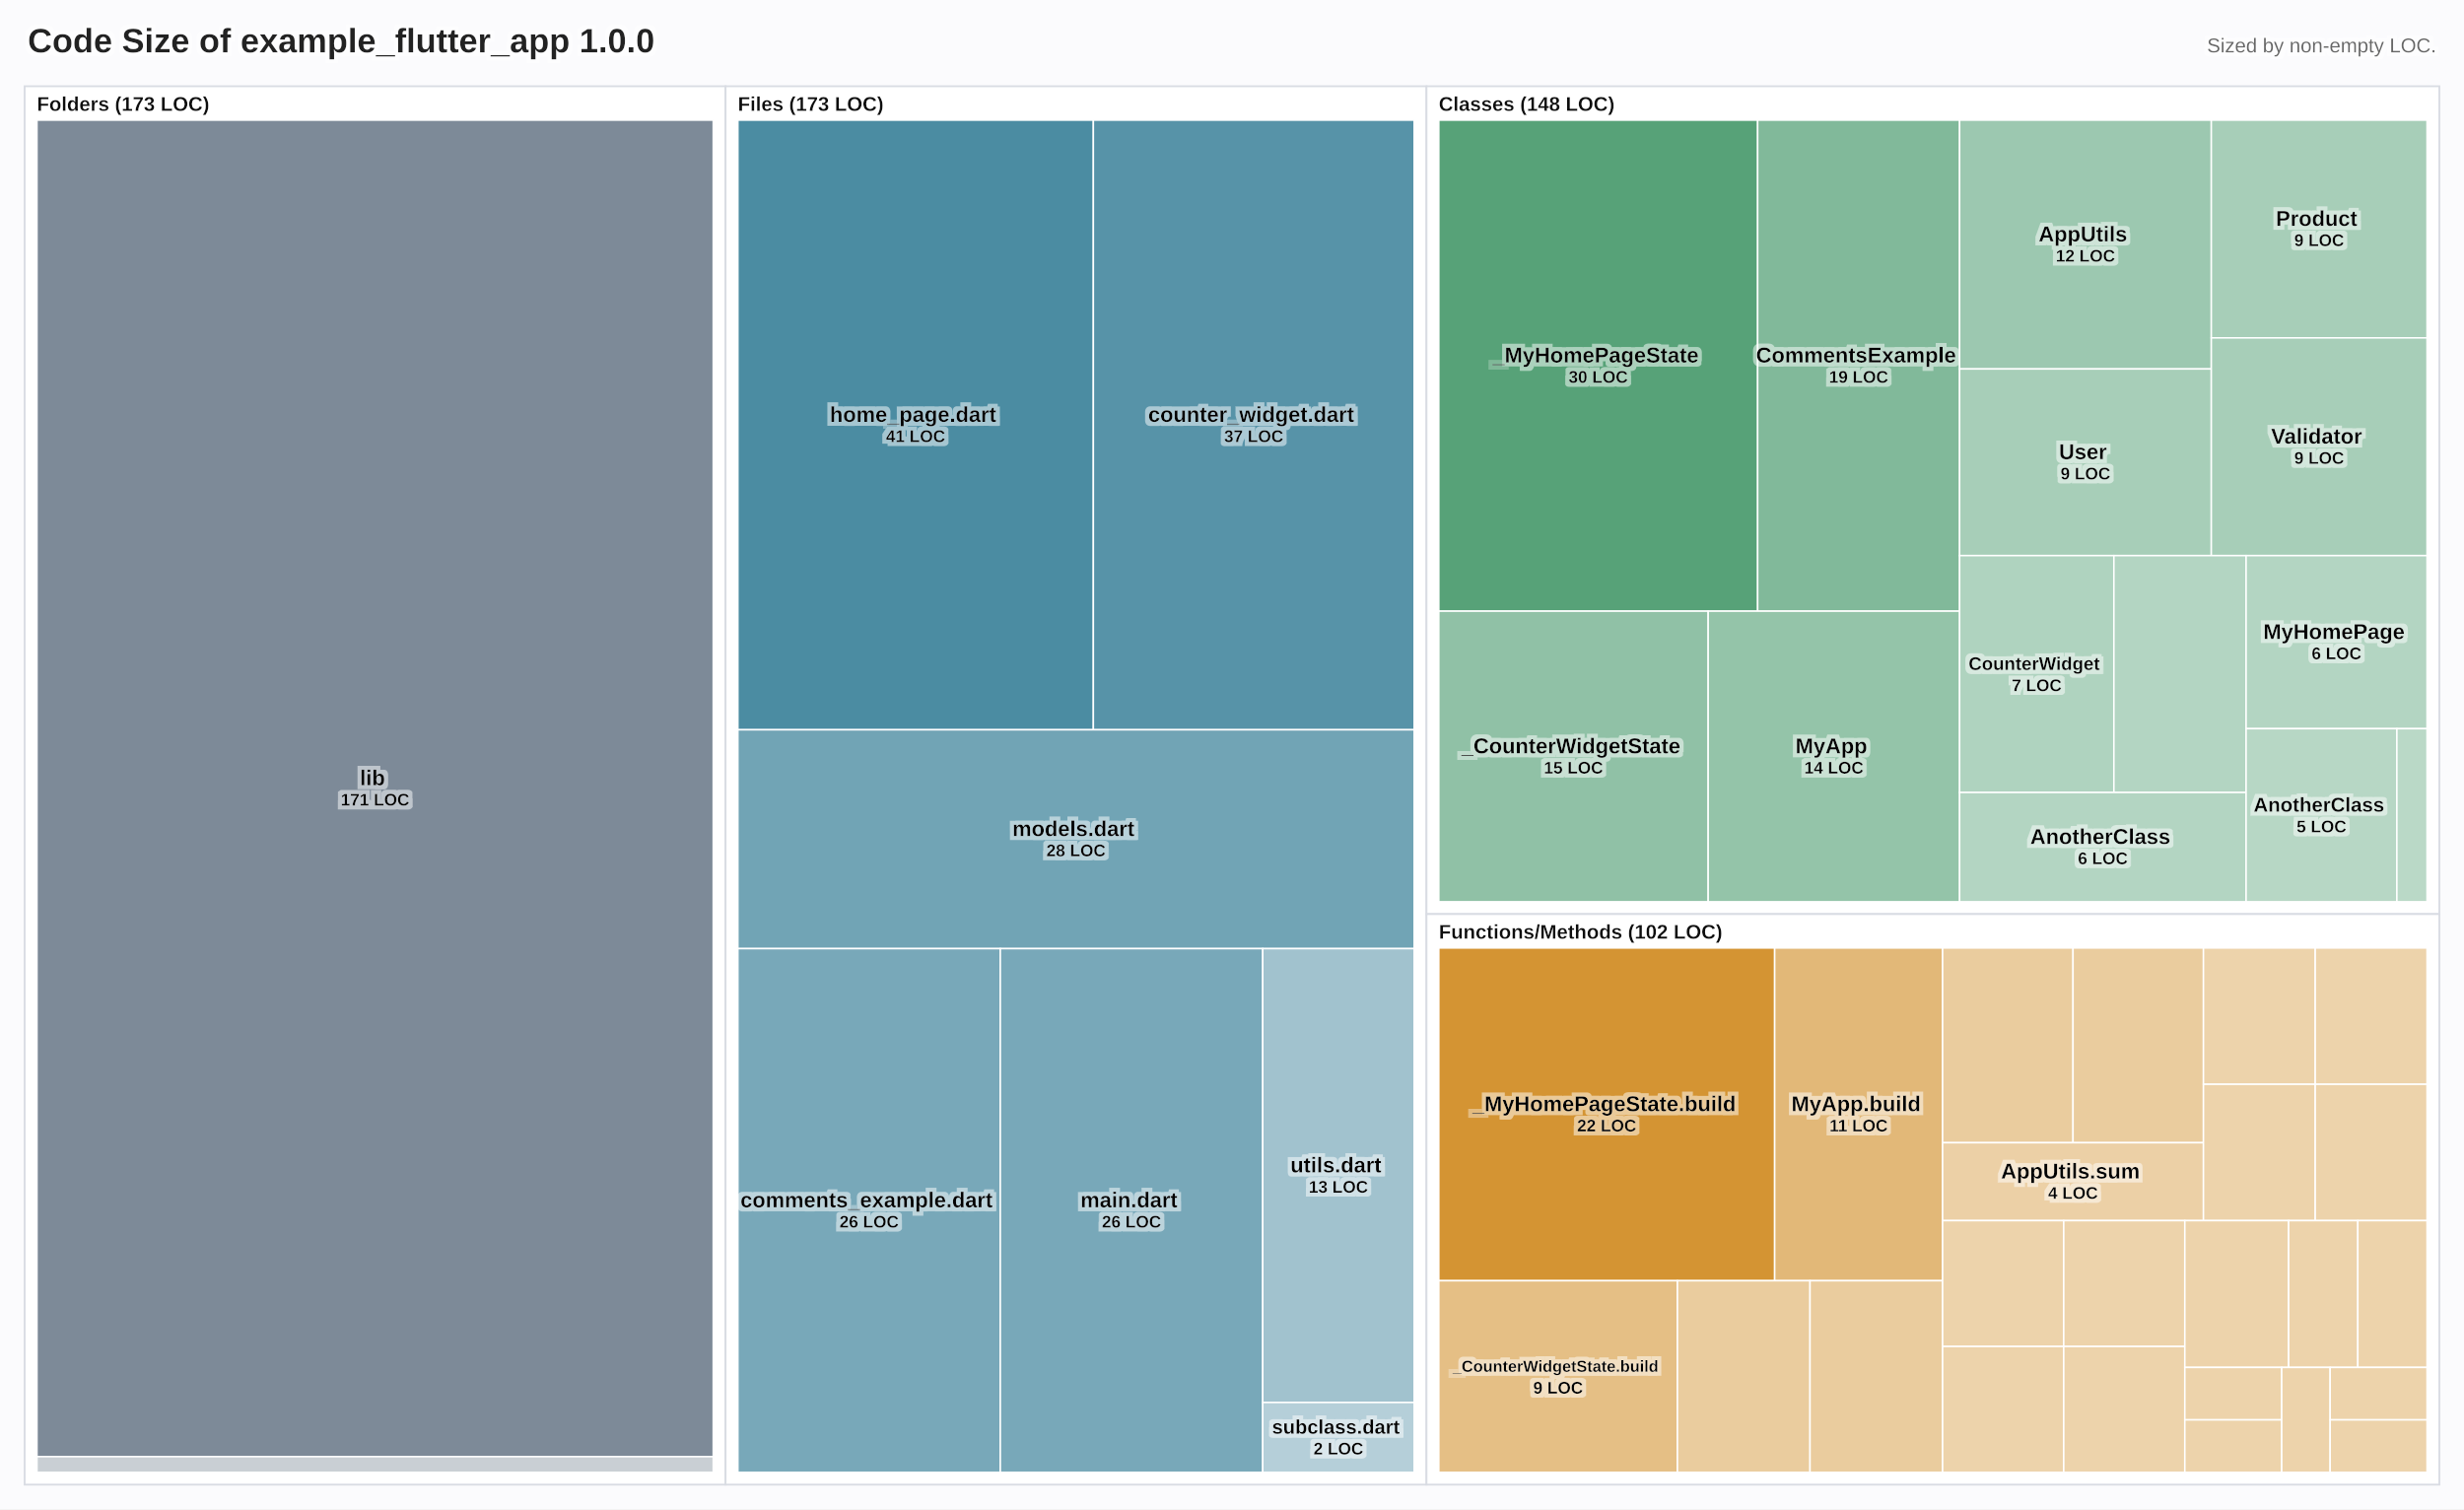
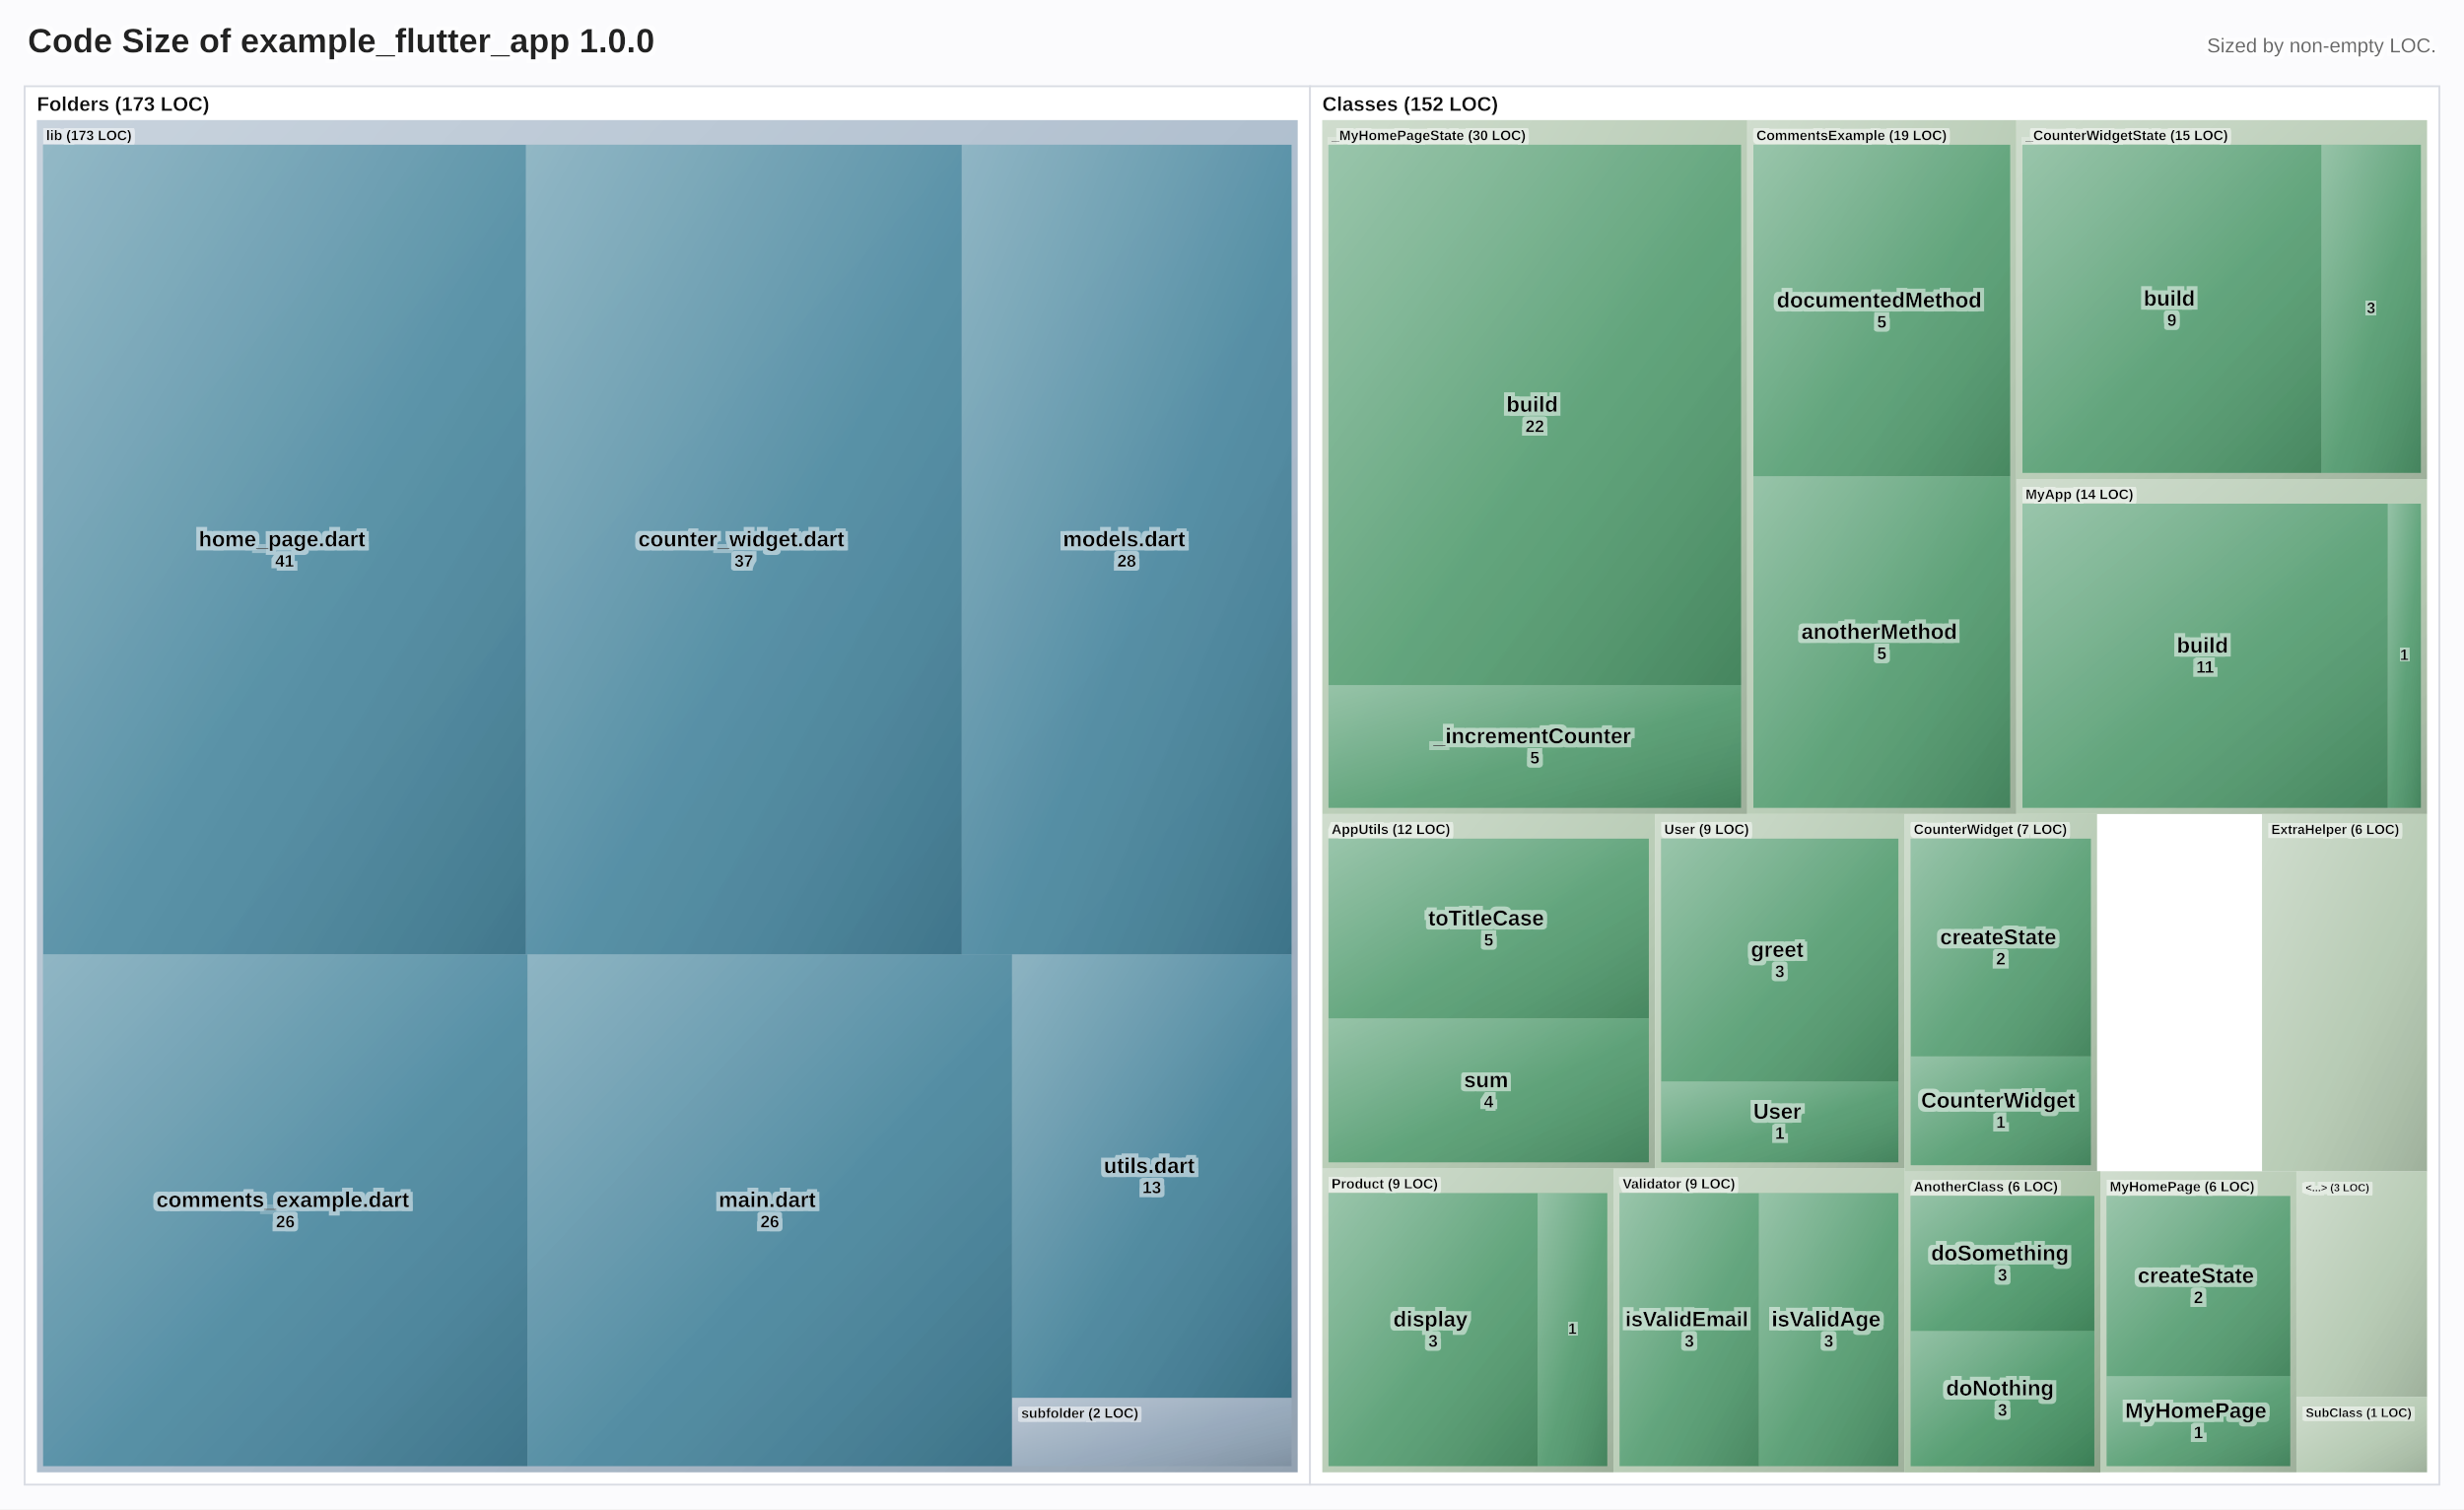
<svg xmlns="http://www.w3.org/2000/svg" width="1600.0" height="980.0" viewBox="0 0 1600.0 980.0" font-family="Arial, Helvetica, sans-serif">
  <defs>
    <filter id="whiteShadow" x="-20%" y="-20%" width="140%" height="140%">
      <feGaussianBlur in="SourceAlpha" stdDeviation="3" />
      <feOffset dx="0" dy="0" result="offsetblur" />
      <feFlood flood-color="white" flood-opacity="1" />
      <feComposite in2="offsetblur" operator="in" />
      <feMerge>
        <feMergeNode />
        <feMergeNode in="SourceGraphic" />
      </feMerge>
    </filter>
    <filter id="hierarchicalShadow" x="-20%" y="-20%" width="140%" height="140%">
      <feGaussianBlur in="SourceAlpha" stdDeviation="5" />
      <feOffset dx="2" dy="2" result="offsetblur" />
      <feFlood flood-color="rgba(0,0,0,0.1)" flood-opacity="0.8" />
      <feComposite in2="offsetblur" operator="in" />
      <feMerge>
        <feMergeNode />
        <feMergeNode in="SourceGraphic" />
      </feMerge>
    </filter>
    <filter id="outlineWhite">
      <feMorphology in="SourceAlpha" result="DILATED" operator="dilate" radius="2" />
      <feFlood flood-color="white" flood-opacity="0.5" result="WHITE" />
      <feComposite in="WHITE" in2="DILATED" operator="in" result="OUTLINE" />
      <feMerge>
        <feMergeNode in="OUTLINE" />
        <feMergeNode in="SourceGraphic" />
      </feMerge>
    </filter>
    <linearGradient id="horizontalGradient" x1="0%" y1="0%" x2="100%" y2="0%">
      <stop offset="0%" stop-color="#28a745" />
      <stop offset="100%" stop-color="#007bff" />
    </linearGradient>
    <linearGradient id="verticalGradient" x1="0%" y1="0%" x2="0%" y2="100%">
      <stop offset="0%" stop-color="#28a745" />
      <stop offset="100%" stop-color="#007bff" />
    </linearGradient>
  </defs>
+   <defs>
+     <linearGradient id="codeSizeInnerTileDiagonalGradient" x1="0%" y1="0%" x2="100%" y2="100%">
+       <stop offset="0%" stop-color="#ffffff" stop-opacity="0.38" />
+       <stop offset="55%" stop-color="#ffffff" stop-opacity="0.08" />
+       <stop offset="100%" stop-color="#000000" stop-opacity="0.12" />
+     </linearGradient>
+   </defs>
  <rect width="100%" height="100%" fill="#fbfbfd" />
  <text x="18.0" y="34.0" font-size="22" font-weight="700" fill="#222" filter="url(#outlineWhite)">Code Size of example_flutter_app 1.0.0</text>
  <text x="1582.0" y="34.0" text-anchor="end" font-size="13" fill="#666" filter="url(#outlineWhite)">Sized by non-empty LOC.</text>
-   <rect x="16.0" y="56.0" width="455.141" height="908.0" fill="#ffffff" stroke="#d9dce3" stroke-width="1.2" />
+   <rect x="16.0" y="56.0" width="834.658" height="908.0" fill="#ffffff" stroke="#d9dce3" stroke-width="1.2" />
  <text x="24.0" y="72.0" font-size="13" font-weight="700" fill="#111" filter="url(#outlineWhite)">Folders (173 LOC)</text>
  <g>
-     <rect x="24.0" y="78.0" width="439.141" height="867.85" fill="#5d6d7e" fill-opacity="0.80" stroke="#ffffff" stroke-width="1" />
-     <text x="243.57" y="511.925" text-anchor="middle" dominant-baseline="middle" fill="#000" filter="url(#outlineWhite)" font-weight="700">
-       <tspan x="243.57" dy="-6.0" font-size="14.00" font-weight="700">lib</tspan>
-       <tspan x="243.57" dy="14.0" font-size="11.00" font-weight="700">171 LOC</tspan>
-     </text>
-   </g>
-   <g>
-     <rect x="24.0" y="945.85" width="439.141" height="10.15" fill="#5d6d7e" fill-opacity="0.33" stroke="#ffffff" stroke-width="1" />
-   </g>
-   <rect x="471.141" y="56.0" width="455.141" height="908.0" fill="#ffffff" stroke="#d9dce3" stroke-width="1.2" />
-   <text x="479.141" y="72.0" font-size="13" font-weight="700" fill="#111" filter="url(#outlineWhite)">Files (173 LOC)</text>
-   <g>
-     <rect x="479.141" y="78.0" width="230.83" height="395.861" fill="#1f6f8b" fill-opacity="0.80" stroke="#ffffff" stroke-width="1" />
-     <text x="594.556" y="275.931" text-anchor="middle" dominant-baseline="middle" fill="#000" filter="url(#outlineWhite)" font-weight="700">
-       <tspan x="594.556" dy="-6.0" font-size="14.00" font-weight="700">home_page.dart</tspan>
-       <tspan x="594.556" dy="14.0" font-size="11.00" font-weight="700">41 LOC</tspan>
-     </text>
-   </g>
-   <g>
-     <rect x="709.971" y="78.0" width="208.31" height="395.861" fill="#1f6f8b" fill-opacity="0.75" stroke="#ffffff" stroke-width="1" />
-     <text x="814.127" y="275.931" text-anchor="middle" dominant-baseline="middle" fill="#000" filter="url(#outlineWhite)" font-weight="700">
-       <tspan x="814.127" dy="-6.0" font-size="14.00" font-weight="700">counter_widget.dart</tspan>
-       <tspan x="814.127" dy="14.0" font-size="11.00" font-weight="700">37 LOC</tspan>
-     </text>
-   </g>
-   <g>
-     <rect x="479.141" y="473.861" width="439.141" height="142.104" fill="#1f6f8b" fill-opacity="0.63" stroke="#ffffff" stroke-width="1" />
-     <text x="698.711" y="544.913" text-anchor="middle" dominant-baseline="middle" fill="#000" filter="url(#outlineWhite)" font-weight="700">
-       <tspan x="698.711" dy="-6.0" font-size="14.00" font-weight="700">models.dart</tspan>
-       <tspan x="698.711" dy="14.0" font-size="11.00" font-weight="700">28 LOC</tspan>
-     </text>
-   </g>
-   <g>
-     <rect x="479.141" y="615.965" width="170.413" height="340.035" fill="#1f6f8b" fill-opacity="0.60" stroke="#ffffff" stroke-width="1" />
-     <text x="564.347" y="785.983" text-anchor="middle" dominant-baseline="middle" fill="#000" filter="url(#outlineWhite)" font-weight="700">
-       <tspan x="564.347" dy="-6.0" font-size="13.97" font-weight="700">comments_example.dart</tspan>
-       <tspan x="564.347" dy="14.0" font-size="11.00" font-weight="700">26 LOC</tspan>
-     </text>
-   </g>
-   <g>
-     <rect x="649.554" y="615.965" width="170.413" height="340.035" fill="#1f6f8b" fill-opacity="0.60" stroke="#ffffff" stroke-width="1" />
-     <text x="734.76" y="785.983" text-anchor="middle" dominant-baseline="middle" fill="#000" filter="url(#outlineWhite)" font-weight="700">
-       <tspan x="734.76" dy="-6.0" font-size="14.00" font-weight="700">main.dart</tspan>
-       <tspan x="734.76" dy="14.0" font-size="11.00" font-weight="700">26 LOC</tspan>
-     </text>
-   </g>
-   <g>
-     <rect x="819.967" y="615.965" width="98.315" height="294.697" fill="#1f6f8b" fill-opacity="0.42" stroke="#ffffff" stroke-width="1" />
-     <text x="869.124" y="763.314" text-anchor="middle" dominant-baseline="middle" fill="#000" filter="url(#outlineWhite)" font-weight="700">
-       <tspan x="869.124" dy="-6.0" font-size="14.00" font-weight="700">utils.dart</tspan>
-       <tspan x="869.124" dy="14.0" font-size="11.00" font-weight="700">13 LOC</tspan>
-     </text>
-   </g>
-   <g>
-     <rect x="819.967" y="910.662" width="98.315" height="45.338" fill="#1f6f8b" fill-opacity="0.33" stroke="#ffffff" stroke-width="1" />
-     <text x="869.124" y="933.331" text-anchor="middle" dominant-baseline="middle" fill="#000" filter="url(#outlineWhite)" font-weight="700">
-       <tspan x="869.124" dy="-6.0" font-size="12.87" font-weight="700">subclass.dart</tspan>
-       <tspan x="869.124" dy="14.0" font-size="11.00" font-weight="700">2 LOC</tspan>
-     </text>
-   </g>
-   <rect x="926.282" y="56.0" width="657.718" height="537.536" fill="#ffffff" stroke="#d9dce3" stroke-width="1.2" />
-   <text x="934.282" y="72.0" font-size="13" font-weight="700" fill="#111" filter="url(#outlineWhite)">Classes (148 LOC)</text>
-   <g>
-     <rect x="934.282" y="78.0" width="207.063" height="318.837" fill="#2e8b57" fill-opacity="0.80" stroke="#ffffff" stroke-width="1" />
-     <text x="1037.813" y="237.418" text-anchor="middle" dominant-baseline="middle" fill="#000" filter="url(#outlineWhite)" font-weight="700">
-       <tspan x="1037.813" dy="-6.0" font-size="14.00" font-weight="700">_MyHomePageState</tspan>
-       <tspan x="1037.813" dy="14.0" font-size="11.00" font-weight="700">30 LOC</tspan>
-     </text>
-   </g>
-   <g>
-     <rect x="1141.345" y="78.0" width="131.14" height="318.837" fill="#2e8b57" fill-opacity="0.60" stroke="#ffffff" stroke-width="1" />
-     <text x="1206.915" y="237.418" text-anchor="middle" dominant-baseline="middle" fill="#000" filter="url(#outlineWhite)" font-weight="700">
-       <tspan x="1206.915" dy="-6.0" font-size="14.00" font-weight="700">CommentsExample</tspan>
-       <tspan x="1206.915" dy="14.0" font-size="11.00" font-weight="700">19 LOC</tspan>
-     </text>
-   </g>
-   <g>
-     <rect x="934.282" y="396.837" width="174.932" height="188.699" fill="#2e8b57" fill-opacity="0.53" stroke="#ffffff" stroke-width="1" />
-     <text x="1021.748" y="491.186" text-anchor="middle" dominant-baseline="middle" fill="#000" filter="url(#outlineWhite)" font-weight="700">
-       <tspan x="1021.748" dy="-6.0" font-size="14.00" font-weight="700">_CounterWidgetState</tspan>
-       <tspan x="1021.748" dy="14.0" font-size="11.00" font-weight="700">15 LOC</tspan>
-     </text>
-   </g>
-   <g>
-     <rect x="1109.214" y="396.837" width="163.27" height="188.699" fill="#2e8b57" fill-opacity="0.51" stroke="#ffffff" stroke-width="1" />
-     <text x="1190.85" y="491.186" text-anchor="middle" dominant-baseline="middle" fill="#000" filter="url(#outlineWhite)" font-weight="700">
-       <tspan x="1190.85" dy="-6.0" font-size="14.00" font-weight="700">MyApp</tspan>
-       <tspan x="1190.85" dy="14.0" font-size="11.00" font-weight="700">14 LOC</tspan>
-     </text>
-   </g>
-   <g>
-     <rect x="1272.485" y="78.0" width="163.431" height="161.583" fill="#2e8b57" fill-opacity="0.47" stroke="#ffffff" stroke-width="1" />
-     <text x="1354.2" y="158.791" text-anchor="middle" dominant-baseline="middle" fill="#000" filter="url(#outlineWhite)" font-weight="700">
-       <tspan x="1354.2" dy="-6.0" font-size="14.00" font-weight="700">AppUtils</tspan>
-       <tspan x="1354.2" dy="14.0" font-size="11.00" font-weight="700">12 LOC</tspan>
-     </text>
-   </g>
-   <g>
-     <rect x="1272.485" y="239.583" width="163.431" height="121.187" fill="#2e8b57" fill-opacity="0.42" stroke="#ffffff" stroke-width="1" />
-     <text x="1354.2" y="300.176" text-anchor="middle" dominant-baseline="middle" fill="#000" filter="url(#outlineWhite)" font-weight="700">
-       <tspan x="1354.2" dy="-6.0" font-size="14.00" font-weight="700">User</tspan>
-       <tspan x="1354.2" dy="14.0" font-size="11.00" font-weight="700">9 LOC</tspan>
-     </text>
-   </g>
-   <g>
-     <rect x="1435.916" y="78.0" width="140.084" height="141.385" fill="#2e8b57" fill-opacity="0.42" stroke="#ffffff" stroke-width="1" />
-     <text x="1505.958" y="148.693" text-anchor="middle" dominant-baseline="middle" fill="#000" filter="url(#outlineWhite)" font-weight="700">
-       <tspan x="1505.958" dy="-6.0" font-size="14.00" font-weight="700">Product</tspan>
-       <tspan x="1505.958" dy="14.0" font-size="11.00" font-weight="700">9 LOC</tspan>
-     </text>
-   </g>
-   <g>
-     <rect x="1435.916" y="219.385" width="140.084" height="141.385" fill="#2e8b57" fill-opacity="0.42" stroke="#ffffff" stroke-width="1" />
-     <text x="1505.958" y="290.078" text-anchor="middle" dominant-baseline="middle" fill="#000" filter="url(#outlineWhite)" font-weight="700">
-       <tspan x="1505.958" dy="-6.0" font-size="14.00" font-weight="700">Validator</tspan>
-       <tspan x="1505.958" dy="14.0" font-size="11.00" font-weight="700">9 LOC</tspan>
-     </text>
-   </g>
-   <g>
-     <rect x="1272.485" y="360.77" width="100.168" height="153.787" fill="#2e8b57" fill-opacity="0.38" stroke="#ffffff" stroke-width="1" />
-     <text x="1322.568" y="437.664" text-anchor="middle" dominant-baseline="middle" fill="#000" filter="url(#outlineWhite)" font-weight="700">
-       <tspan x="1322.568" dy="-6.0" font-size="11.91" font-weight="700">CounterWidget</tspan>
-       <tspan x="1322.568" dy="14.0" font-size="11.00" font-weight="700">7 LOC</tspan>
-     </text>
-   </g>
-   <g>
-     <rect x="1372.652" y="360.77" width="85.858" height="153.787" fill="#2e8b57" fill-opacity="0.36" stroke="#ffffff" stroke-width="1" />
-   </g>
-   <g>
-     <rect x="1272.485" y="514.557" width="186.026" height="70.979" fill="#2e8b57" fill-opacity="0.36" stroke="#ffffff" stroke-width="1" />
-     <text x="1365.497" y="550.047" text-anchor="middle" dominant-baseline="middle" fill="#000" filter="url(#outlineWhite)" font-weight="700">
-       <tspan x="1365.497" dy="-6.0" font-size="14.00" font-weight="700">AnotherClass</tspan>
-       <tspan x="1365.497" dy="14.0" font-size="11.00" font-weight="700">6 LOC</tspan>
-     </text>
-   </g>
-   <g>
-     <rect x="1458.51" y="360.77" width="117.49" height="112.383" fill="#2e8b57" fill-opacity="0.36" stroke="#ffffff" stroke-width="1" />
-     <text x="1517.255" y="416.962" text-anchor="middle" dominant-baseline="middle" fill="#000" filter="url(#outlineWhite)" font-weight="700">
-       <tspan x="1517.255" dy="-6.0" font-size="14.00" font-weight="700">MyHomePage</tspan>
-       <tspan x="1517.255" dy="14.0" font-size="11.00" font-weight="700">6 LOC</tspan>
-     </text>
-   </g>
-   <g>
-     <rect x="1458.51" y="473.153" width="97.908" height="112.383" fill="#2e8b57" fill-opacity="0.34" stroke="#ffffff" stroke-width="1" />
-     <text x="1507.464" y="529.345" text-anchor="middle" dominant-baseline="middle" fill="#000" filter="url(#outlineWhite)" font-weight="700">
-       <tspan x="1507.464" dy="-6.0" font-size="13.06" font-weight="700">AnotherClass</tspan>
-       <tspan x="1507.464" dy="14.0" font-size="11.00" font-weight="700">5 LOC</tspan>
-     </text>
-   </g>
-   <g>
-     <rect x="1556.418" y="473.153" width="19.582" height="112.383" fill="#2e8b57" fill-opacity="0.33" stroke="#ffffff" stroke-width="1" />
-   </g>
-   <rect x="926.282" y="593.536" width="657.718" height="370.464" fill="#ffffff" stroke="#d9dce3" stroke-width="1.2" />
-   <text x="934.282" y="609.536" font-size="13" font-weight="700" fill="#111" filter="url(#outlineWhite)">Functions/Methods (102 LOC)</text>
-   <g>
-     <rect x="934.282" y="615.536" width="218.1" height="216.064" fill="#c97a00" fill-opacity="0.80" stroke="#ffffff" stroke-width="1" />
-     <text x="1043.332" y="723.568" text-anchor="middle" dominant-baseline="middle" fill="#000" filter="url(#outlineWhite)" font-weight="700">
-       <tspan x="1043.332" dy="-6.0" font-size="14.00" font-weight="700">_MyHomePageState.build</tspan>
-       <tspan x="1043.332" dy="14.0" font-size="11.00" font-weight="700">22 LOC</tspan>
-     </text>
-   </g>
-   <g>
-     <rect x="1152.382" y="615.536" width="109.05" height="216.064" fill="#c97a00" fill-opacity="0.53" stroke="#ffffff" stroke-width="1" />
-     <text x="1206.907" y="723.568" text-anchor="middle" dominant-baseline="middle" fill="#000" filter="url(#outlineWhite)" font-weight="700">
-       <tspan x="1206.907" dy="-6.0" font-size="14.00" font-weight="700">MyApp.build</tspan>
-       <tspan x="1206.907" dy="14.0" font-size="11.00" font-weight="700">11 LOC</tspan>
-     </text>
-   </g>
-   <g>
-     <rect x="934.282" y="831.6" width="154.966" height="124.4" fill="#c97a00" fill-opacity="0.48" stroke="#ffffff" stroke-width="1" />
-     <text x="1011.765" y="893.8" text-anchor="middle" dominant-baseline="middle" fill="#000" filter="url(#outlineWhite)" font-weight="700">
-       <tspan x="1011.765" dy="-6.0" font-size="10.42" font-weight="700">_CounterWidgetState.build</tspan>
-       <tspan x="1011.765" dy="14.0" font-size="11.00" font-weight="700">9 LOC</tspan>
-     </text>
-   </g>
-   <g>
-     <rect x="1089.248" y="831.6" width="86.092" height="124.4" fill="#c97a00" fill-opacity="0.38" stroke="#ffffff" stroke-width="1" />
-   </g>
-   <g>
-     <rect x="1175.34" y="831.6" width="86.092" height="124.4" fill="#c97a00" fill-opacity="0.38" stroke="#ffffff" stroke-width="1" />
-   </g>
-   <g>
-     <rect x="1261.432" y="615.536" width="84.691" height="126.458" fill="#c97a00" fill-opacity="0.38" stroke="#ffffff" stroke-width="1" />
-   </g>
-   <g>
-     <rect x="1346.124" y="615.536" width="84.691" height="126.458" fill="#c97a00" fill-opacity="0.38" stroke="#ffffff" stroke-width="1" />
-   </g>
-   <g>
-     <rect x="1261.432" y="741.994" width="169.383" height="50.583" fill="#c97a00" fill-opacity="0.35" stroke="#ffffff" stroke-width="1" />
-     <text x="1346.124" y="767.286" text-anchor="middle" dominant-baseline="middle" fill="#000" filter="url(#outlineWhite)" font-weight="700">
-       <tspan x="1346.124" dy="-6.0" font-size="14.00" font-weight="700">AppUtils.sum</tspan>
-       <tspan x="1346.124" dy="14.0" font-size="11.00" font-weight="700">4 LOC</tspan>
-     </text>
-   </g>
-   <g>
-     <rect x="1430.815" y="615.536" width="72.593" height="88.521" fill="#c97a00" fill-opacity="0.33" stroke="#ffffff" stroke-width="1" />
-   </g>
-   <g>
-     <rect x="1503.407" y="615.536" width="72.593" height="88.521" fill="#c97a00" fill-opacity="0.33" stroke="#ffffff" stroke-width="1" />
-   </g>
-   <g>
-     <rect x="1430.815" y="704.057" width="72.593" height="88.521" fill="#c97a00" fill-opacity="0.33" stroke="#ffffff" stroke-width="1" />
-   </g>
-   <g>
-     <rect x="1503.407" y="704.057" width="72.593" height="88.521" fill="#c97a00" fill-opacity="0.33" stroke="#ffffff" stroke-width="1" />
-   </g>
-   <g>
-     <rect x="1261.432" y="792.577" width="78.642" height="81.711" fill="#c97a00" fill-opacity="0.33" stroke="#ffffff" stroke-width="1" />
-   </g>
-   <g>
-     <rect x="1340.074" y="792.577" width="78.642" height="81.711" fill="#c97a00" fill-opacity="0.33" stroke="#ffffff" stroke-width="1" />
-   </g>
-   <g>
-     <rect x="1261.432" y="874.289" width="78.642" height="81.711" fill="#c97a00" fill-opacity="0.33" stroke="#ffffff" stroke-width="1" />
-   </g>
-   <g>
-     <rect x="1340.074" y="874.289" width="78.642" height="81.711" fill="#c97a00" fill-opacity="0.33" stroke="#ffffff" stroke-width="1" />
-   </g>
-   <g>
-     <rect x="1418.716" y="792.577" width="67.407" height="95.33" fill="#c97a00" fill-opacity="0.33" stroke="#ffffff" stroke-width="1" />
-   </g>
-   <g>
-     <rect x="1486.124" y="792.577" width="44.938" height="95.33" fill="#c97a00" fill-opacity="0.33" stroke="#ffffff" stroke-width="1" />
-   </g>
-   <g>
-     <rect x="1531.062" y="792.577" width="44.938" height="95.33" fill="#c97a00" fill-opacity="0.33" stroke="#ffffff" stroke-width="1" />
-   </g>
-   <g>
-     <rect x="1418.716" y="887.907" width="62.914" height="34.046" fill="#c97a00" fill-opacity="0.33" stroke="#ffffff" stroke-width="1" />
-   </g>
-   <g>
-     <rect x="1418.716" y="921.954" width="62.914" height="34.046" fill="#c97a00" fill-opacity="0.33" stroke="#ffffff" stroke-width="1" />
-   </g>
-   <g>
-     <rect x="1481.63" y="887.907" width="31.457" height="68.093" fill="#c97a00" fill-opacity="0.33" stroke="#ffffff" stroke-width="1" />
-   </g>
-   <g>
-     <rect x="1513.086" y="887.907" width="62.914" height="34.046" fill="#c97a00" fill-opacity="0.33" stroke="#ffffff" stroke-width="1" />
-   </g>
-   <g>
-     <rect x="1513.086" y="921.954" width="62.914" height="34.046" fill="#c97a00" fill-opacity="0.33" stroke="#ffffff" stroke-width="1" />
+     <rect x="24.0" y="78.0" width="818.658" height="878.0" fill="#8fa4ba" fill-opacity="0.78" />
+     <rect x="24.0" y="78.0" width="818.658" height="878.0" fill="url(#codeSizeInnerTileDiagonalGradient)" />
+     <text x="30.0" y="91.0" text-anchor="start" font-size="9.00" fill="#000" filter="url(#outlineWhite)" font-weight="700">lib (173 LOC)</text>
+     <g>
+       <rect x="28.0" y="94.0" width="313.557" height="525.711" fill="#1f6f8b" fill-opacity="0.70" />
+       <rect x="28.0" y="94.0" width="313.557" height="525.711" fill="url(#codeSizeInnerTileDiagonalGradient)" />
+       <text x="184.778" y="356.855" text-anchor="middle" dominant-baseline="middle" fill="#000" filter="url(#outlineWhite)" font-weight="700">
+         <tspan x="184.778" dy="-6.0" font-size="14.00">home_page.dart</tspan>
+         <tspan x="184.778" dy="14.0" font-size="11.00">41</tspan>
+       </text>
+     </g>
+     <g>
+       <rect x="341.557" y="94.0" width="282.966" height="525.711" fill="#1f6f8b" fill-opacity="0.70" />
+       <rect x="341.557" y="94.0" width="282.966" height="525.711" fill="url(#codeSizeInnerTileDiagonalGradient)" />
+       <text x="483.039" y="356.855" text-anchor="middle" dominant-baseline="middle" fill="#000" filter="url(#outlineWhite)" font-weight="700">
+         <tspan x="483.039" dy="-6.0" font-size="14.00">counter_widget.dart</tspan>
+         <tspan x="483.039" dy="14.0" font-size="11.00">37</tspan>
+       </text>
+     </g>
+     <g>
+       <rect x="624.522" y="94.0" width="214.136" height="525.711" fill="#1f6f8b" fill-opacity="0.70" />
+       <rect x="624.522" y="94.0" width="214.136" height="525.711" fill="url(#codeSizeInnerTileDiagonalGradient)" />
+       <text x="731.59" y="356.855" text-anchor="middle" dominant-baseline="middle" fill="#000" filter="url(#outlineWhite)" font-weight="700">
+         <tspan x="731.59" dy="-6.0" font-size="14.00">models.dart</tspan>
+         <tspan x="731.59" dy="14.0" font-size="11.00">28</tspan>
+       </text>
+     </g>
+     <g>
+       <rect x="28.0" y="619.711" width="314.584" height="332.289" fill="#1f6f8b" fill-opacity="0.70" />
+       <rect x="28.0" y="619.711" width="314.584" height="332.289" fill="url(#codeSizeInnerTileDiagonalGradient)" />
+       <text x="185.292" y="785.855" text-anchor="middle" dominant-baseline="middle" fill="#000" filter="url(#outlineWhite)" font-weight="700">
+         <tspan x="185.292" dy="-6.0" font-size="14.00">comments_example.dart</tspan>
+         <tspan x="185.292" dy="14.0" font-size="11.00">26</tspan>
+       </text>
+     </g>
+     <g>
+       <rect x="342.584" y="619.711" width="314.584" height="332.289" fill="#1f6f8b" fill-opacity="0.70" />
+       <rect x="342.584" y="619.711" width="314.584" height="332.289" fill="url(#codeSizeInnerTileDiagonalGradient)" />
+       <text x="499.876" y="785.855" text-anchor="middle" dominant-baseline="middle" fill="#000" filter="url(#outlineWhite)" font-weight="700">
+         <tspan x="499.876" dy="-6.0" font-size="14.00">main.dart</tspan>
+         <tspan x="499.876" dy="14.0" font-size="11.00">26</tspan>
+       </text>
+     </g>
+     <g>
+       <rect x="657.168" y="619.711" width="181.491" height="287.984" fill="#1f6f8b" fill-opacity="0.70" />
+       <rect x="657.168" y="619.711" width="181.491" height="287.984" fill="url(#codeSizeInnerTileDiagonalGradient)" />
+       <text x="747.913" y="763.703" text-anchor="middle" dominant-baseline="middle" fill="#000" filter="url(#outlineWhite)" font-weight="700">
+         <tspan x="747.913" dy="-6.0" font-size="14.00">utils.dart</tspan>
+         <tspan x="747.913" dy="14.0" font-size="11.00">13</tspan>
+       </text>
+     </g>
+     <g>
+       <rect x="657.168" y="907.695" width="181.491" height="44.305" fill="#8fa4ba" fill-opacity="0.70" />
+       <rect x="657.168" y="907.695" width="181.491" height="44.305" fill="url(#codeSizeInnerTileDiagonalGradient)" />
+       <text x="663.168" y="920.695" text-anchor="start" font-size="9.00" fill="#000" filter="url(#outlineWhite)" font-weight="700">subfolder (2 LOC)</text>
+     </g>
+   </g>
+   <rect x="850.658" y="56.0" width="733.342" height="908.0" fill="#ffffff" stroke="#d9dce3" stroke-width="1.2" />
+   <text x="858.658" y="72.0" font-size="13" font-weight="700" fill="#111" filter="url(#outlineWhite)">Classes (152 LOC)</text>
+   <g>
+     <rect x="858.658" y="78.0" width="275.901" height="450.553" fill="#9eb89a" fill-opacity="0.78" />
+     <rect x="858.658" y="78.0" width="275.901" height="450.553" fill="url(#codeSizeInnerTileDiagonalGradient)" />
+     <text x="864.658" y="91.0" text-anchor="start" font-size="9.00" fill="#000" filter="url(#outlineWhite)" font-weight="700">_MyHomePageState (30 LOC)</text>
+     <g>
+       <rect x="862.658" y="444.821" width="267.901" height="79.732" fill="#2e8b57" fill-opacity="0.72" />
+       <rect x="862.658" y="444.821" width="267.901" height="79.732" fill="url(#codeSizeInnerTileDiagonalGradient)" />
+       <text x="996.609" y="484.687" text-anchor="middle" dominant-baseline="middle" fill="#000" filter="url(#outlineWhite)" font-weight="700">
+         <tspan x="996.609" dy="-6.0" font-size="14.00">_incrementCounter</tspan>
+         <tspan x="996.609" dy="14.0" font-size="11.00">5</tspan>
+       </text>
+     </g>
+     <g>
+       <rect x="862.658" y="94.0" width="267.901" height="350.821" fill="#2e8b57" fill-opacity="0.72" />
+       <rect x="862.658" y="94.0" width="267.901" height="350.821" fill="url(#codeSizeInnerTileDiagonalGradient)" />
+       <text x="996.609" y="269.41" text-anchor="middle" dominant-baseline="middle" fill="#000" filter="url(#outlineWhite)" font-weight="700">
+         <tspan x="996.609" dy="-6.0" font-size="14.00">build</tspan>
+         <tspan x="996.609" dy="14.0" font-size="11.00">22</tspan>
+       </text>
+     </g>
+   </g>
+   <g>
+     <rect x="1134.559" y="78.0" width="174.737" height="450.553" fill="#9eb89a" fill-opacity="0.78" />
+     <rect x="1134.559" y="78.0" width="174.737" height="450.553" fill="url(#codeSizeInnerTileDiagonalGradient)" />
+     <text x="1140.559" y="91.0" text-anchor="start" font-size="9.00" fill="#000" filter="url(#outlineWhite)" font-weight="700">CommentsExample (19 LOC)</text>
+     <g>
+       <rect x="1138.559" y="94.0" width="166.737" height="215.276" fill="#2e8b57" fill-opacity="0.72" />
+       <rect x="1138.559" y="94.0" width="166.737" height="215.276" fill="url(#codeSizeInnerTileDiagonalGradient)" />
+       <text x="1221.928" y="201.638" text-anchor="middle" dominant-baseline="middle" fill="#000" filter="url(#outlineWhite)" font-weight="700">
+         <tspan x="1221.928" dy="-6.0" font-size="14.00">documentedMethod</tspan>
+         <tspan x="1221.928" dy="14.0" font-size="11.00">5</tspan>
+       </text>
+     </g>
+     <g>
+       <rect x="1138.559" y="309.276" width="166.737" height="215.276" fill="#2e8b57" fill-opacity="0.72" />
+       <rect x="1138.559" y="309.276" width="166.737" height="215.276" fill="url(#codeSizeInnerTileDiagonalGradient)" />
+       <text x="1221.928" y="416.914" text-anchor="middle" dominant-baseline="middle" fill="#000" filter="url(#outlineWhite)" font-weight="700">
+         <tspan x="1221.928" dy="-6.0" font-size="14.00">anotherMethod</tspan>
+         <tspan x="1221.928" dy="14.0" font-size="11.00">5</tspan>
+       </text>
+     </g>
+   </g>
+   <g>
+     <rect x="1309.296" y="78.0" width="266.704" height="233.044" fill="#9eb89a" fill-opacity="0.78" />
+     <rect x="1309.296" y="78.0" width="266.704" height="233.044" fill="url(#codeSizeInnerTileDiagonalGradient)" />
+     <text x="1315.296" y="91.0" text-anchor="start" font-size="9.00" fill="#000" filter="url(#outlineWhite)" font-weight="700">_CounterWidgetState (15 LOC)</text>
+     <g>
+       <rect x="1507.324" y="94.0" width="64.676" height="213.044" fill="#2e8b57" fill-opacity="0.72" />
+       <rect x="1507.324" y="94.0" width="64.676" height="213.044" fill="url(#codeSizeInnerTileDiagonalGradient)" />
+       <text x="1539.662" y="200.522" text-anchor="middle" dominant-baseline="middle" font-size="10.00" fill="#000" filter="url(#outlineWhite)" font-weight="700">3</text>
+     </g>
+     <g>
+       <rect x="1313.296" y="94.0" width="194.028" height="213.044" fill="#2e8b57" fill-opacity="0.72" />
+       <rect x="1313.296" y="94.0" width="194.028" height="213.044" fill="url(#codeSizeInnerTileDiagonalGradient)" />
+       <text x="1410.31" y="200.522" text-anchor="middle" dominant-baseline="middle" fill="#000" filter="url(#outlineWhite)" font-weight="700">
+         <tspan x="1410.31" dy="-6.0" font-size="14.00">build</tspan>
+         <tspan x="1410.31" dy="14.0" font-size="11.00">9</tspan>
+       </text>
+     </g>
+   </g>
+   <g>
+     <rect x="1309.296" y="311.044" width="266.704" height="217.508" fill="#9eb89a" fill-opacity="0.78" />
+     <rect x="1309.296" y="311.044" width="266.704" height="217.508" fill="url(#codeSizeInnerTileDiagonalGradient)" />
+     <text x="1315.296" y="324.044" text-anchor="start" font-size="9.00" fill="#000" filter="url(#outlineWhite)" font-weight="700">MyApp (14 LOC)</text>
+     <g>
+       <rect x="1550.441" y="327.044" width="21.559" height="197.508" fill="#2e8b57" fill-opacity="0.72" />
+       <rect x="1550.441" y="327.044" width="21.559" height="197.508" fill="url(#codeSizeInnerTileDiagonalGradient)" />
+       <text x="1561.221" y="425.799" text-anchor="middle" dominant-baseline="middle" font-size="10.00" fill="#000" filter="url(#outlineWhite)" font-weight="700">1</text>
+     </g>
+     <g>
+       <rect x="1313.296" y="327.044" width="237.145" height="197.508" fill="#2e8b57" fill-opacity="0.72" />
+       <rect x="1313.296" y="327.044" width="237.145" height="197.508" fill="url(#codeSizeInnerTileDiagonalGradient)" />
+       <text x="1431.869" y="425.799" text-anchor="middle" dominant-baseline="middle" fill="#000" filter="url(#outlineWhite)" font-weight="700">
+         <tspan x="1431.869" dy="-6.0" font-size="14.00">build</tspan>
+         <tspan x="1431.869" dy="14.0" font-size="11.00">11</tspan>
+       </text>
+     </g>
+   </g>
+   <g>
+     <rect x="858.658" y="528.553" width="216.033" height="230.164" fill="#9eb89a" fill-opacity="0.78" />
+     <rect x="858.658" y="528.553" width="216.033" height="230.164" fill="url(#codeSizeInnerTileDiagonalGradient)" />
+     <text x="864.658" y="541.553" text-anchor="start" font-size="9.00" fill="#000" filter="url(#outlineWhite)" font-weight="700">AppUtils (12 LOC)</text>
+     <g>
+       <rect x="862.658" y="544.553" width="208.033" height="116.758" fill="#2e8b57" fill-opacity="0.72" />
+       <rect x="862.658" y="544.553" width="208.033" height="116.758" fill="url(#codeSizeInnerTileDiagonalGradient)" />
+       <text x="966.675" y="602.932" text-anchor="middle" dominant-baseline="middle" fill="#000" filter="url(#outlineWhite)" font-weight="700">
+         <tspan x="966.675" dy="-6.0" font-size="14.00">toTitleCase</tspan>
+         <tspan x="966.675" dy="14.0" font-size="11.00">5</tspan>
+       </text>
+     </g>
+     <g>
+       <rect x="862.658" y="661.31" width="208.033" height="93.406" fill="#2e8b57" fill-opacity="0.72" />
+       <rect x="862.658" y="661.31" width="208.033" height="93.406" fill="url(#codeSizeInnerTileDiagonalGradient)" />
+       <text x="966.675" y="708.013" text-anchor="middle" dominant-baseline="middle" fill="#000" filter="url(#outlineWhite)" font-weight="700">
+         <tspan x="966.675" dy="-6.0" font-size="14.00">sum</tspan>
+         <tspan x="966.675" dy="14.0" font-size="11.00">4</tspan>
+       </text>
+     </g>
+   </g>
+   <g>
+     <rect x="1074.692" y="528.553" width="162.025" height="230.164" fill="#9eb89a" fill-opacity="0.78" />
+     <rect x="1074.692" y="528.553" width="162.025" height="230.164" fill="url(#codeSizeInnerTileDiagonalGradient)" />
+     <text x="1080.692" y="541.553" text-anchor="start" font-size="9.00" fill="#000" filter="url(#outlineWhite)" font-weight="700">User (9 LOC)</text>
+     <g>
+       <rect x="1078.692" y="702.176" width="154.025" height="52.541" fill="#2e8b57" fill-opacity="0.72" />
+       <rect x="1078.692" y="702.176" width="154.025" height="52.541" fill="url(#codeSizeInnerTileDiagonalGradient)" />
+       <text x="1155.704" y="728.446" text-anchor="middle" dominant-baseline="middle" fill="#000" filter="url(#outlineWhite)" font-weight="700">
+         <tspan x="1155.704" dy="-6.0" font-size="14.00">User</tspan>
+         <tspan x="1155.704" dy="14.0" font-size="11.00">1</tspan>
+       </text>
+     </g>
+     <g>
+       <rect x="1078.692" y="544.553" width="154.025" height="157.623" fill="#2e8b57" fill-opacity="0.72" />
+       <rect x="1078.692" y="544.553" width="154.025" height="157.623" fill="url(#codeSizeInnerTileDiagonalGradient)" />
+       <text x="1155.704" y="623.364" text-anchor="middle" dominant-baseline="middle" fill="#000" filter="url(#outlineWhite)" font-weight="700">
+         <tspan x="1155.704" dy="-6.0" font-size="14.00">greet</tspan>
+         <tspan x="1155.704" dy="14.0" font-size="11.00">3</tspan>
+       </text>
+     </g>
+   </g>
+   <g>
+     <rect x="858.658" y="758.717" width="189.029" height="197.283" fill="#9eb89a" fill-opacity="0.78" />
+     <rect x="858.658" y="758.717" width="189.029" height="197.283" fill="url(#codeSizeInnerTileDiagonalGradient)" />
+     <text x="864.658" y="771.717" text-anchor="start" font-size="9.00" fill="#000" filter="url(#outlineWhite)" font-weight="700">Product (9 LOC)</text>
+     <g>
+       <rect x="998.43" y="774.717" width="45.257" height="177.283" fill="#2e8b57" fill-opacity="0.72" />
+       <rect x="998.43" y="774.717" width="45.257" height="177.283" fill="url(#codeSizeInnerTileDiagonalGradient)" />
+       <text x="1021.059" y="863.358" text-anchor="middle" dominant-baseline="middle" font-size="10.00" fill="#000" filter="url(#outlineWhite)" font-weight="700">1</text>
+     </g>
+     <g>
+       <rect x="862.658" y="774.717" width="135.772" height="177.283" fill="#2e8b57" fill-opacity="0.72" />
+       <rect x="862.658" y="774.717" width="135.772" height="177.283" fill="url(#codeSizeInnerTileDiagonalGradient)" />
+       <text x="930.544" y="863.358" text-anchor="middle" dominant-baseline="middle" fill="#000" filter="url(#outlineWhite)" font-weight="700">
+         <tspan x="930.544" dy="-6.0" font-size="14.00">display</tspan>
+         <tspan x="930.544" dy="14.0" font-size="11.00">3</tspan>
+       </text>
+     </g>
+   </g>
+   <g>
+     <rect x="1047.688" y="758.717" width="189.029" height="197.283" fill="#9eb89a" fill-opacity="0.78" />
+     <rect x="1047.688" y="758.717" width="189.029" height="197.283" fill="url(#codeSizeInnerTileDiagonalGradient)" />
+     <text x="1053.688" y="771.717" text-anchor="start" font-size="9.00" fill="#000" filter="url(#outlineWhite)" font-weight="700">Validator (9 LOC)</text>
+     <g>
+       <rect x="1051.688" y="774.717" width="90.515" height="177.283" fill="#2e8b57" fill-opacity="0.72" />
+       <rect x="1051.688" y="774.717" width="90.515" height="177.283" fill="url(#codeSizeInnerTileDiagonalGradient)" />
+       <text x="1096.945" y="863.358" text-anchor="middle" dominant-baseline="middle" fill="#000" filter="url(#outlineWhite)" font-weight="700">
+         <tspan x="1096.945" dy="-6.0" font-size="13.67">isValidEmail</tspan>
+         <tspan x="1096.945" dy="14.0" font-size="11.00">3</tspan>
+       </text>
+     </g>
+     <g>
+       <rect x="1142.202" y="774.717" width="90.515" height="177.283" fill="#2e8b57" fill-opacity="0.72" />
+       <rect x="1142.202" y="774.717" width="90.515" height="177.283" fill="url(#codeSizeInnerTileDiagonalGradient)" />
+       <text x="1187.46" y="863.358" text-anchor="middle" dominant-baseline="middle" fill="#000" filter="url(#outlineWhite)" font-weight="700">
+         <tspan x="1187.46" dy="-6.0" font-size="14.00">isValidAge</tspan>
+         <tspan x="1187.46" dy="14.0" font-size="11.00">3</tspan>
+       </text>
+     </g>
+   </g>
+   <g>
+     <rect x="1236.717" y="528.553" width="124.999" height="232.043" fill="#9eb89a" fill-opacity="0.78" />
+     <rect x="1236.717" y="528.553" width="124.999" height="232.043" fill="url(#codeSizeInnerTileDiagonalGradient)" />
+     <text x="1242.717" y="541.553" text-anchor="start" font-size="9.00" fill="#000" filter="url(#outlineWhite)" font-weight="700">CounterWidget (7 LOC)</text>
+     <g>
+       <rect x="1240.717" y="685.915" width="116.999" height="70.681" fill="#2e8b57" fill-opacity="0.72" />
+       <rect x="1240.717" y="685.915" width="116.999" height="70.681" fill="url(#codeSizeInnerTileDiagonalGradient)" />
+       <text x="1299.216" y="721.255" text-anchor="middle" dominant-baseline="middle" fill="#000" filter="url(#outlineWhite)" font-weight="700">
+         <tspan x="1299.216" dy="-6.0" font-size="14.00">CounterWidget</tspan>
+         <tspan x="1299.216" dy="14.0" font-size="11.00">1</tspan>
+       </text>
+     </g>
+     <g>
+       <rect x="1240.717" y="544.553" width="116.999" height="141.362" fill="#2e8b57" fill-opacity="0.72" />
+       <rect x="1240.717" y="544.553" width="116.999" height="141.362" fill="url(#codeSizeInnerTileDiagonalGradient)" />
+       <text x="1299.216" y="615.234" text-anchor="middle" dominant-baseline="middle" fill="#000" filter="url(#outlineWhite)" font-weight="700">
+         <tspan x="1299.216" dy="-6.0" font-size="14.00">createState</tspan>
+         <tspan x="1299.216" dy="14.0" font-size="11.00">2</tspan>
+       </text>
+     </g>
+   </g>
+   <g>
+     <rect x="1236.717" y="760.595" width="127.231" height="195.405" fill="#9eb89a" fill-opacity="0.78" />
+     <rect x="1236.717" y="760.595" width="127.231" height="195.405" fill="url(#codeSizeInnerTileDiagonalGradient)" />
+     <text x="1242.717" y="773.595" text-anchor="start" font-size="9.00" fill="#000" filter="url(#outlineWhite)" font-weight="700">AnotherClass (6 LOC)</text>
+     <g>
+       <rect x="1240.717" y="776.595" width="119.231" height="87.702" fill="#2e8b57" fill-opacity="0.72" />
+       <rect x="1240.717" y="776.595" width="119.231" height="87.702" fill="url(#codeSizeInnerTileDiagonalGradient)" />
+       <text x="1300.332" y="820.447" text-anchor="middle" dominant-baseline="middle" fill="#000" filter="url(#outlineWhite)" font-weight="700">
+         <tspan x="1300.332" dy="-6.0" font-size="14.00">doSomething</tspan>
+         <tspan x="1300.332" dy="14.0" font-size="11.00">3</tspan>
+       </text>
+     </g>
+     <g>
+       <rect x="1240.717" y="864.298" width="119.231" height="87.702" fill="#2e8b57" fill-opacity="0.72" />
+       <rect x="1240.717" y="864.298" width="119.231" height="87.702" fill="url(#codeSizeInnerTileDiagonalGradient)" />
+       <text x="1300.332" y="908.149" text-anchor="middle" dominant-baseline="middle" fill="#000" filter="url(#outlineWhite)" font-weight="700">
+         <tspan x="1300.332" dy="-6.0" font-size="14.00">doNothing</tspan>
+         <tspan x="1300.332" dy="14.0" font-size="11.00">3</tspan>
+       </text>
+     </g>
+   </g>
+   <g>
+     <rect x="1468.858" y="528.553" width="107.142" height="232.043" fill="#9eb89a" fill-opacity="0.78" />
+     <rect x="1468.858" y="528.553" width="107.142" height="232.043" fill="url(#codeSizeInnerTileDiagonalGradient)" />
+     <text x="1474.858" y="541.553" text-anchor="start" font-size="8.74" fill="#000" filter="url(#outlineWhite)" font-weight="700">ExtraHelper (6 LOC)</text>
+   </g>
+   <g>
+     <rect x="1236.717" y="760.595" width="127.231" height="195.405" fill="#9eb89a" fill-opacity="0.78" />
+     <rect x="1236.717" y="760.595" width="127.231" height="195.405" fill="url(#codeSizeInnerTileDiagonalGradient)" />
+     <text x="1242.717" y="773.595" text-anchor="start" font-size="9.00" fill="#000" filter="url(#outlineWhite)" font-weight="700">AnotherClass (6 LOC)</text>
+     <g>
+       <rect x="1240.717" y="776.595" width="119.231" height="87.702" fill="#2e8b57" fill-opacity="0.72" />
+       <rect x="1240.717" y="776.595" width="119.231" height="87.702" fill="url(#codeSizeInnerTileDiagonalGradient)" />
+       <text x="1300.332" y="820.447" text-anchor="middle" dominant-baseline="middle" fill="#000" filter="url(#outlineWhite)" font-weight="700">
+         <tspan x="1300.332" dy="-6.0" font-size="14.00">doSomething</tspan>
+         <tspan x="1300.332" dy="14.0" font-size="11.00">3</tspan>
+       </text>
+     </g>
+     <g>
+       <rect x="1240.717" y="864.298" width="119.231" height="87.702" fill="#2e8b57" fill-opacity="0.72" />
+       <rect x="1240.717" y="864.298" width="119.231" height="87.702" fill="url(#codeSizeInnerTileDiagonalGradient)" />
+       <text x="1300.332" y="908.149" text-anchor="middle" dominant-baseline="middle" fill="#000" filter="url(#outlineWhite)" font-weight="700">
+         <tspan x="1300.332" dy="-6.0" font-size="14.00">doNothing</tspan>
+         <tspan x="1300.332" dy="14.0" font-size="11.00">3</tspan>
+       </text>
+     </g>
+   </g>
+   <g>
+     <rect x="1363.948" y="760.595" width="127.231" height="195.405" fill="#9eb89a" fill-opacity="0.78" />
+     <rect x="1363.948" y="760.595" width="127.231" height="195.405" fill="url(#codeSizeInnerTileDiagonalGradient)" />
+     <text x="1369.948" y="773.595" text-anchor="start" font-size="9.00" fill="#000" filter="url(#outlineWhite)" font-weight="700">MyHomePage (6 LOC)</text>
+     <g>
+       <rect x="1367.948" y="893.532" width="119.231" height="58.468" fill="#2e8b57" fill-opacity="0.72" />
+       <rect x="1367.948" y="893.532" width="119.231" height="58.468" fill="url(#codeSizeInnerTileDiagonalGradient)" />
+       <text x="1427.564" y="922.766" text-anchor="middle" dominant-baseline="middle" fill="#000" filter="url(#outlineWhite)" font-weight="700">
+         <tspan x="1427.564" dy="-6.0" font-size="14.00">MyHomePage</tspan>
+         <tspan x="1427.564" dy="14.0" font-size="11.00">1</tspan>
+       </text>
+     </g>
+     <g>
+       <rect x="1367.948" y="776.595" width="119.231" height="116.936" fill="#2e8b57" fill-opacity="0.72" />
+       <rect x="1367.948" y="776.595" width="119.231" height="116.936" fill="url(#codeSizeInnerTileDiagonalGradient)" />
+       <text x="1427.564" y="835.064" text-anchor="middle" dominant-baseline="middle" fill="#000" filter="url(#outlineWhite)" font-weight="700">
+         <tspan x="1427.564" dy="-6.0" font-size="14.00">createState</tspan>
+         <tspan x="1427.564" dy="14.0" font-size="11.00">2</tspan>
+       </text>
+     </g>
+   </g>
+   <g>
+     <rect x="1491.179" y="760.595" width="84.821" height="146.553" fill="#9eb89a" fill-opacity="0.78" />
+     <rect x="1491.179" y="760.595" width="84.821" height="146.553" fill="url(#codeSizeInnerTileDiagonalGradient)" />
+     <text x="1497.179" y="773.595" text-anchor="start" font-size="7.01" fill="#000" filter="url(#outlineWhite)" font-weight="700">&lt;...&gt; (3 LOC)</text>
+   </g>
+   <g>
+     <rect x="1491.179" y="907.149" width="84.821" height="48.851" fill="#9eb89a" fill-opacity="0.78" />
+     <rect x="1491.179" y="907.149" width="84.821" height="48.851" fill="url(#codeSizeInnerTileDiagonalGradient)" />
+     <text x="1497.179" y="920.149" text-anchor="start" font-size="8.14" fill="#000" filter="url(#outlineWhite)" font-weight="700">SubClass (1 LOC)</text>
  </g>
</svg>
